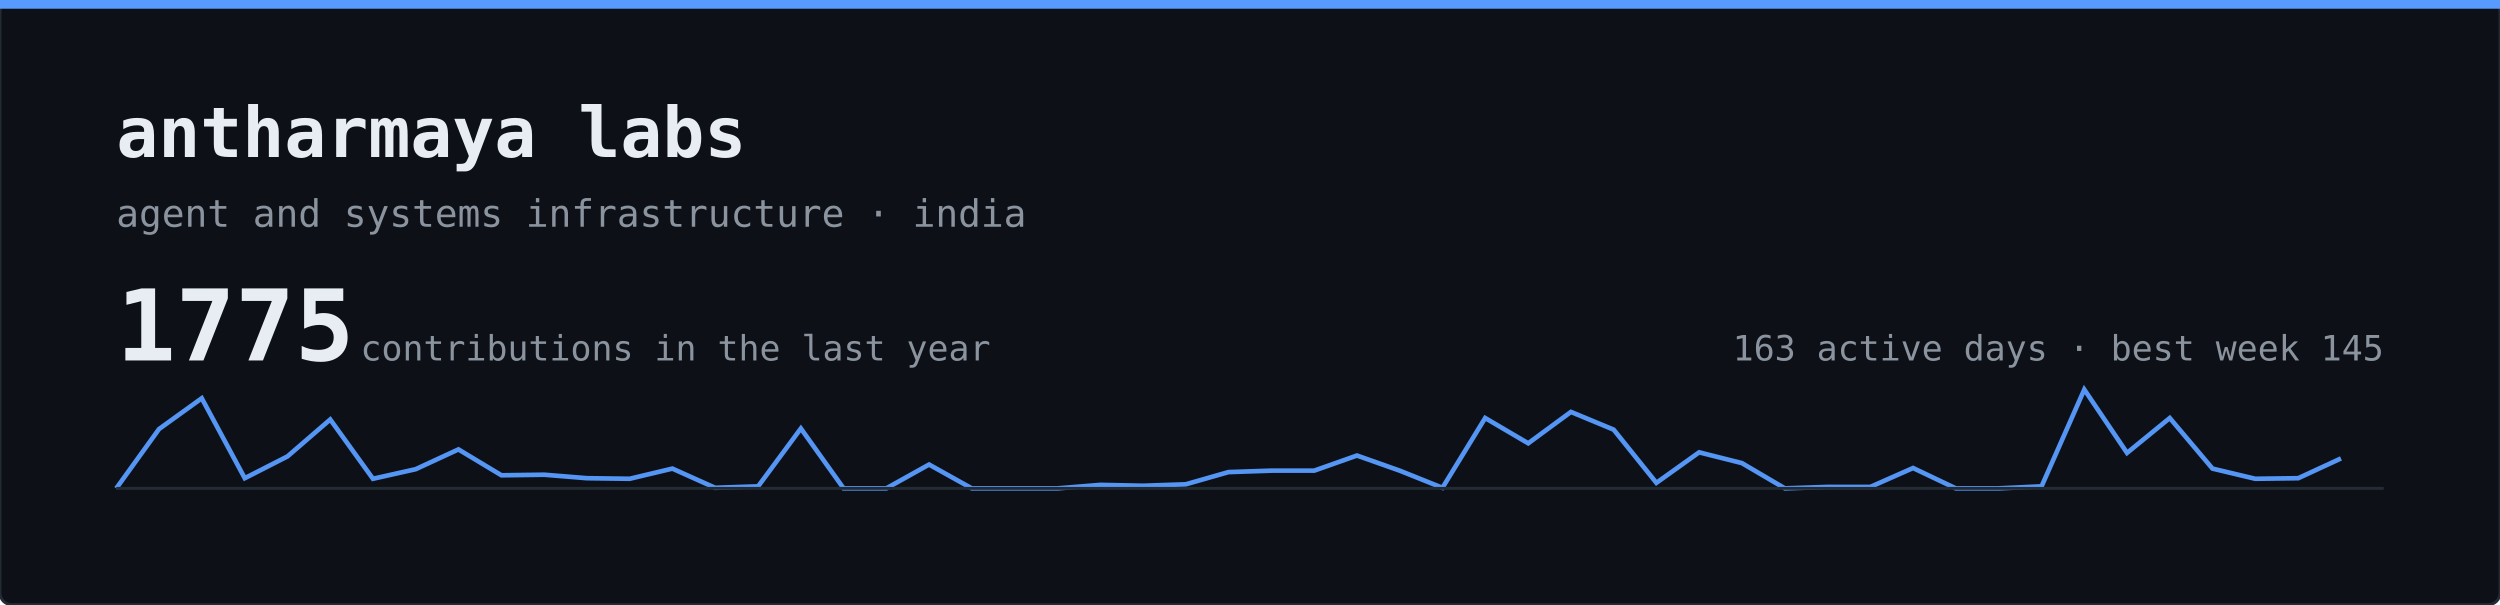
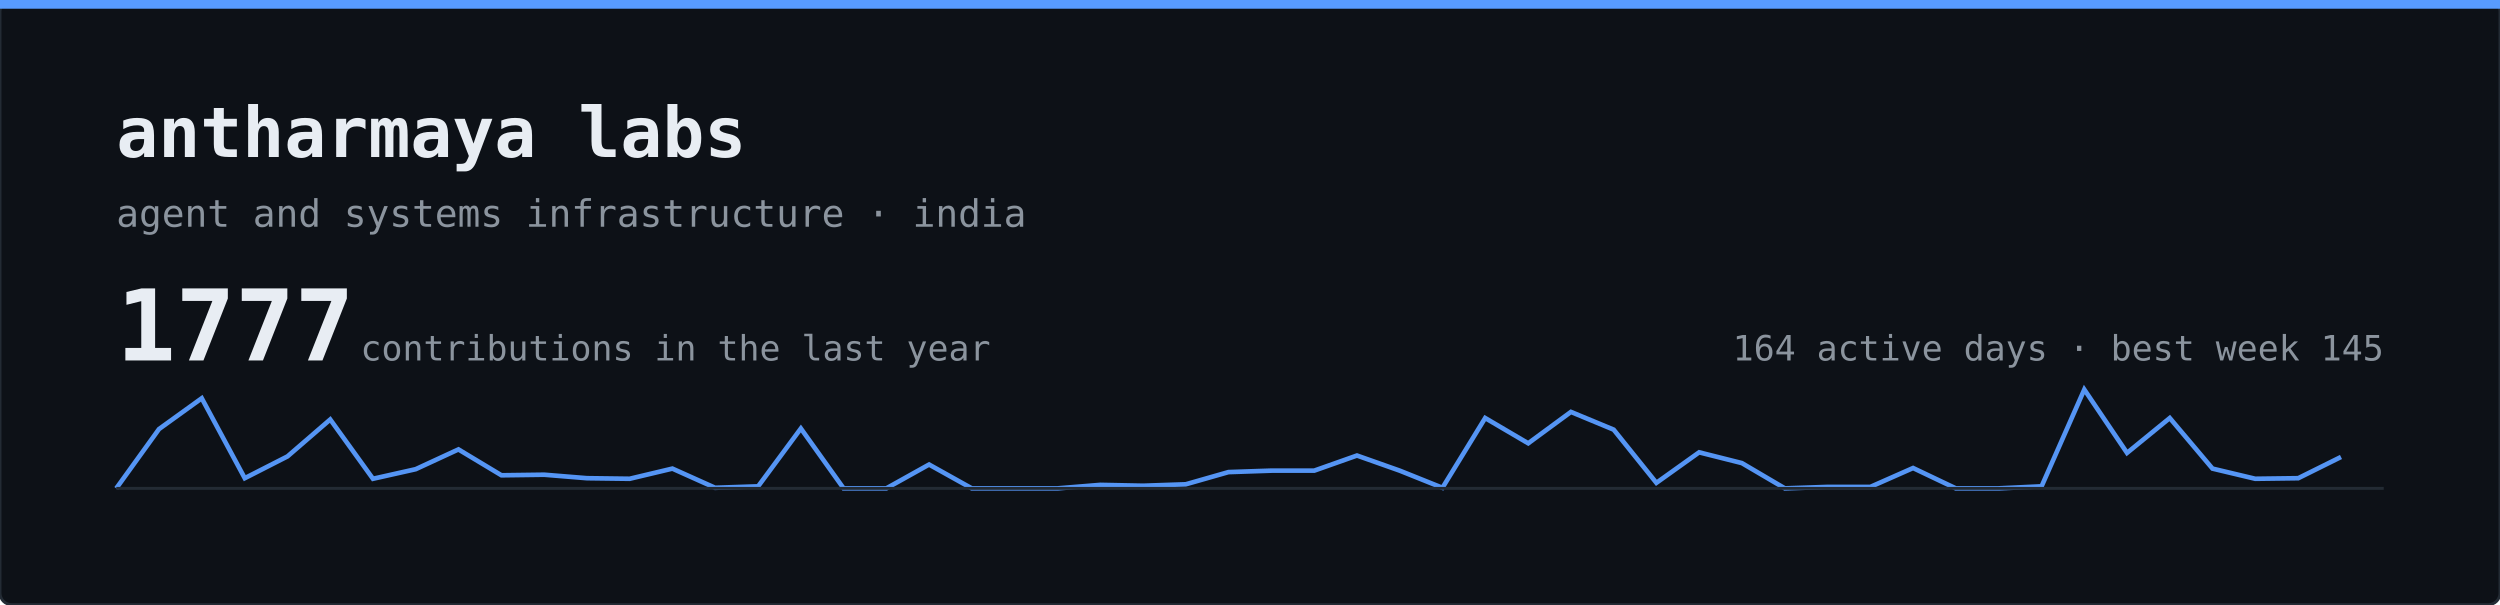
- <svg xmlns="http://www.w3.org/2000/svg" width="860" height="208" viewBox="0 0 860 208" role="img" aria-label="antharmaya labs. 1775 contributions in the last year.">
+ <svg xmlns="http://www.w3.org/2000/svg" width="860" height="208" viewBox="0 0 860 208" role="img" aria-label="antharmaya labs. 1777 contributions in the last year.">
  <rect width="860" height="208" rx="4" fill="#0d1117" stroke="#232b34" stroke-width="1" />
  <rect width="860" height="3" fill="#589bff" />
  <text x="40" y="54" font-family="ui-monospace,SFMono-Regular,'SF Mono','JetBrains Mono',Menlo,Consolas,'DejaVu Sans Mono',monospace" font-size="24" font-weight="700" fill="#e8edf3">antharmaya labs</text>
  <text x="40" y="78" font-family="ui-monospace,SFMono-Regular,'SF Mono','JetBrains Mono',Menlo,Consolas,'DejaVu Sans Mono',monospace" font-size="13" fill="#8b949e">agent and systems infrastructure · india</text>
-   <text x="40" y="124" font-family="ui-monospace,SFMono-Regular,'SF Mono','JetBrains Mono',Menlo,Consolas,'DejaVu Sans Mono',monospace" font-size="34" font-weight="700" fill="#e8edf3">1775</text>
+   <text x="40" y="124" font-family="ui-monospace,SFMono-Regular,'SF Mono','JetBrains Mono',Menlo,Consolas,'DejaVu Sans Mono',monospace" font-size="34" font-weight="700" fill="#e8edf3">1777</text>
  <text x="124" y="124" font-family="ui-monospace,SFMono-Regular,'SF Mono','JetBrains Mono',Menlo,Consolas,'DejaVu Sans Mono',monospace" font-size="12" fill="#8b949e">contributions in the last year</text>
-   <text x="820" y="124" font-family="ui-monospace,SFMono-Regular,'SF Mono','JetBrains Mono',Menlo,Consolas,'DejaVu Sans Mono',monospace" font-size="12" fill="#8b949e" text-anchor="end">163 active days  ·  best week 145</text>
-   <polyline points="40.0,168.0 54.7,147.6 69.4,137.0 84.2,164.5 98.9,157.0 113.6,144.3 128.3,164.7 143.0,161.4 157.7,154.6 172.5,163.5 187.2,163.3 201.9,164.5 216.6,164.7 231.3,161.2 246.0,167.8 260.8,167.3 275.5,147.4 290.2,168.0 304.9,168.0 319.6,159.8 334.3,168.0 349.1,168.0 363.8,168.0 378.5,166.8 393.2,167.1 407.9,166.6 422.6,162.4 437.4,161.9 452.1,161.9 466.8,156.7 481.5,161.9 496.2,167.8 510.9,143.8 525.7,152.5 540.4,141.7 555.1,147.8 569.8,166.1 584.5,155.6 599.2,159.3 614.0,168.0 628.7,167.5 643.4,167.5 658.1,161.0 672.8,168.0 687.5,168.0 702.3,167.3 717.0,134.0 731.7,155.8 746.4,143.8 761.1,161.2 775.8,164.7 790.6,164.5 805.3,157.7" fill="none" stroke="#589bff" stroke-width="1.6" opacity="0.95" />
+   <text x="820" y="124" font-family="ui-monospace,SFMono-Regular,'SF Mono','JetBrains Mono',Menlo,Consolas,'DejaVu Sans Mono',monospace" font-size="12" fill="#8b949e" text-anchor="end">164 active days  ·  best week 145</text>
+   <polyline points="40.0,168.0 54.7,147.6 69.4,137.0 84.2,164.5 98.9,157.0 113.6,144.3 128.3,164.7 143.0,161.4 157.7,154.6 172.5,163.5 187.2,163.3 201.9,164.5 216.6,164.7 231.3,161.2 246.0,167.8 260.8,167.3 275.5,147.4 290.2,168.0 304.9,168.0 319.6,159.8 334.3,168.0 349.1,168.0 363.8,168.0 378.5,166.8 393.2,167.1 407.9,166.6 422.6,162.4 437.4,161.9 452.1,161.9 466.8,156.7 481.5,161.9 496.2,167.8 510.9,143.8 525.7,152.5 540.4,141.7 555.1,147.8 569.8,166.1 584.5,155.6 599.2,159.3 614.0,168.0 628.7,167.5 643.4,167.5 658.1,161.0 672.8,168.0 687.5,168.0 702.3,167.3 717.0,134.0 731.7,155.8 746.4,143.8 761.1,161.2 775.8,164.7 790.6,164.5 805.3,157.2" fill="none" stroke="#589bff" stroke-width="1.6" opacity="0.95" />
  <line x1="40" y1="168" x2="820" y2="168" stroke="#232b34" stroke-width="1" />
</svg>
